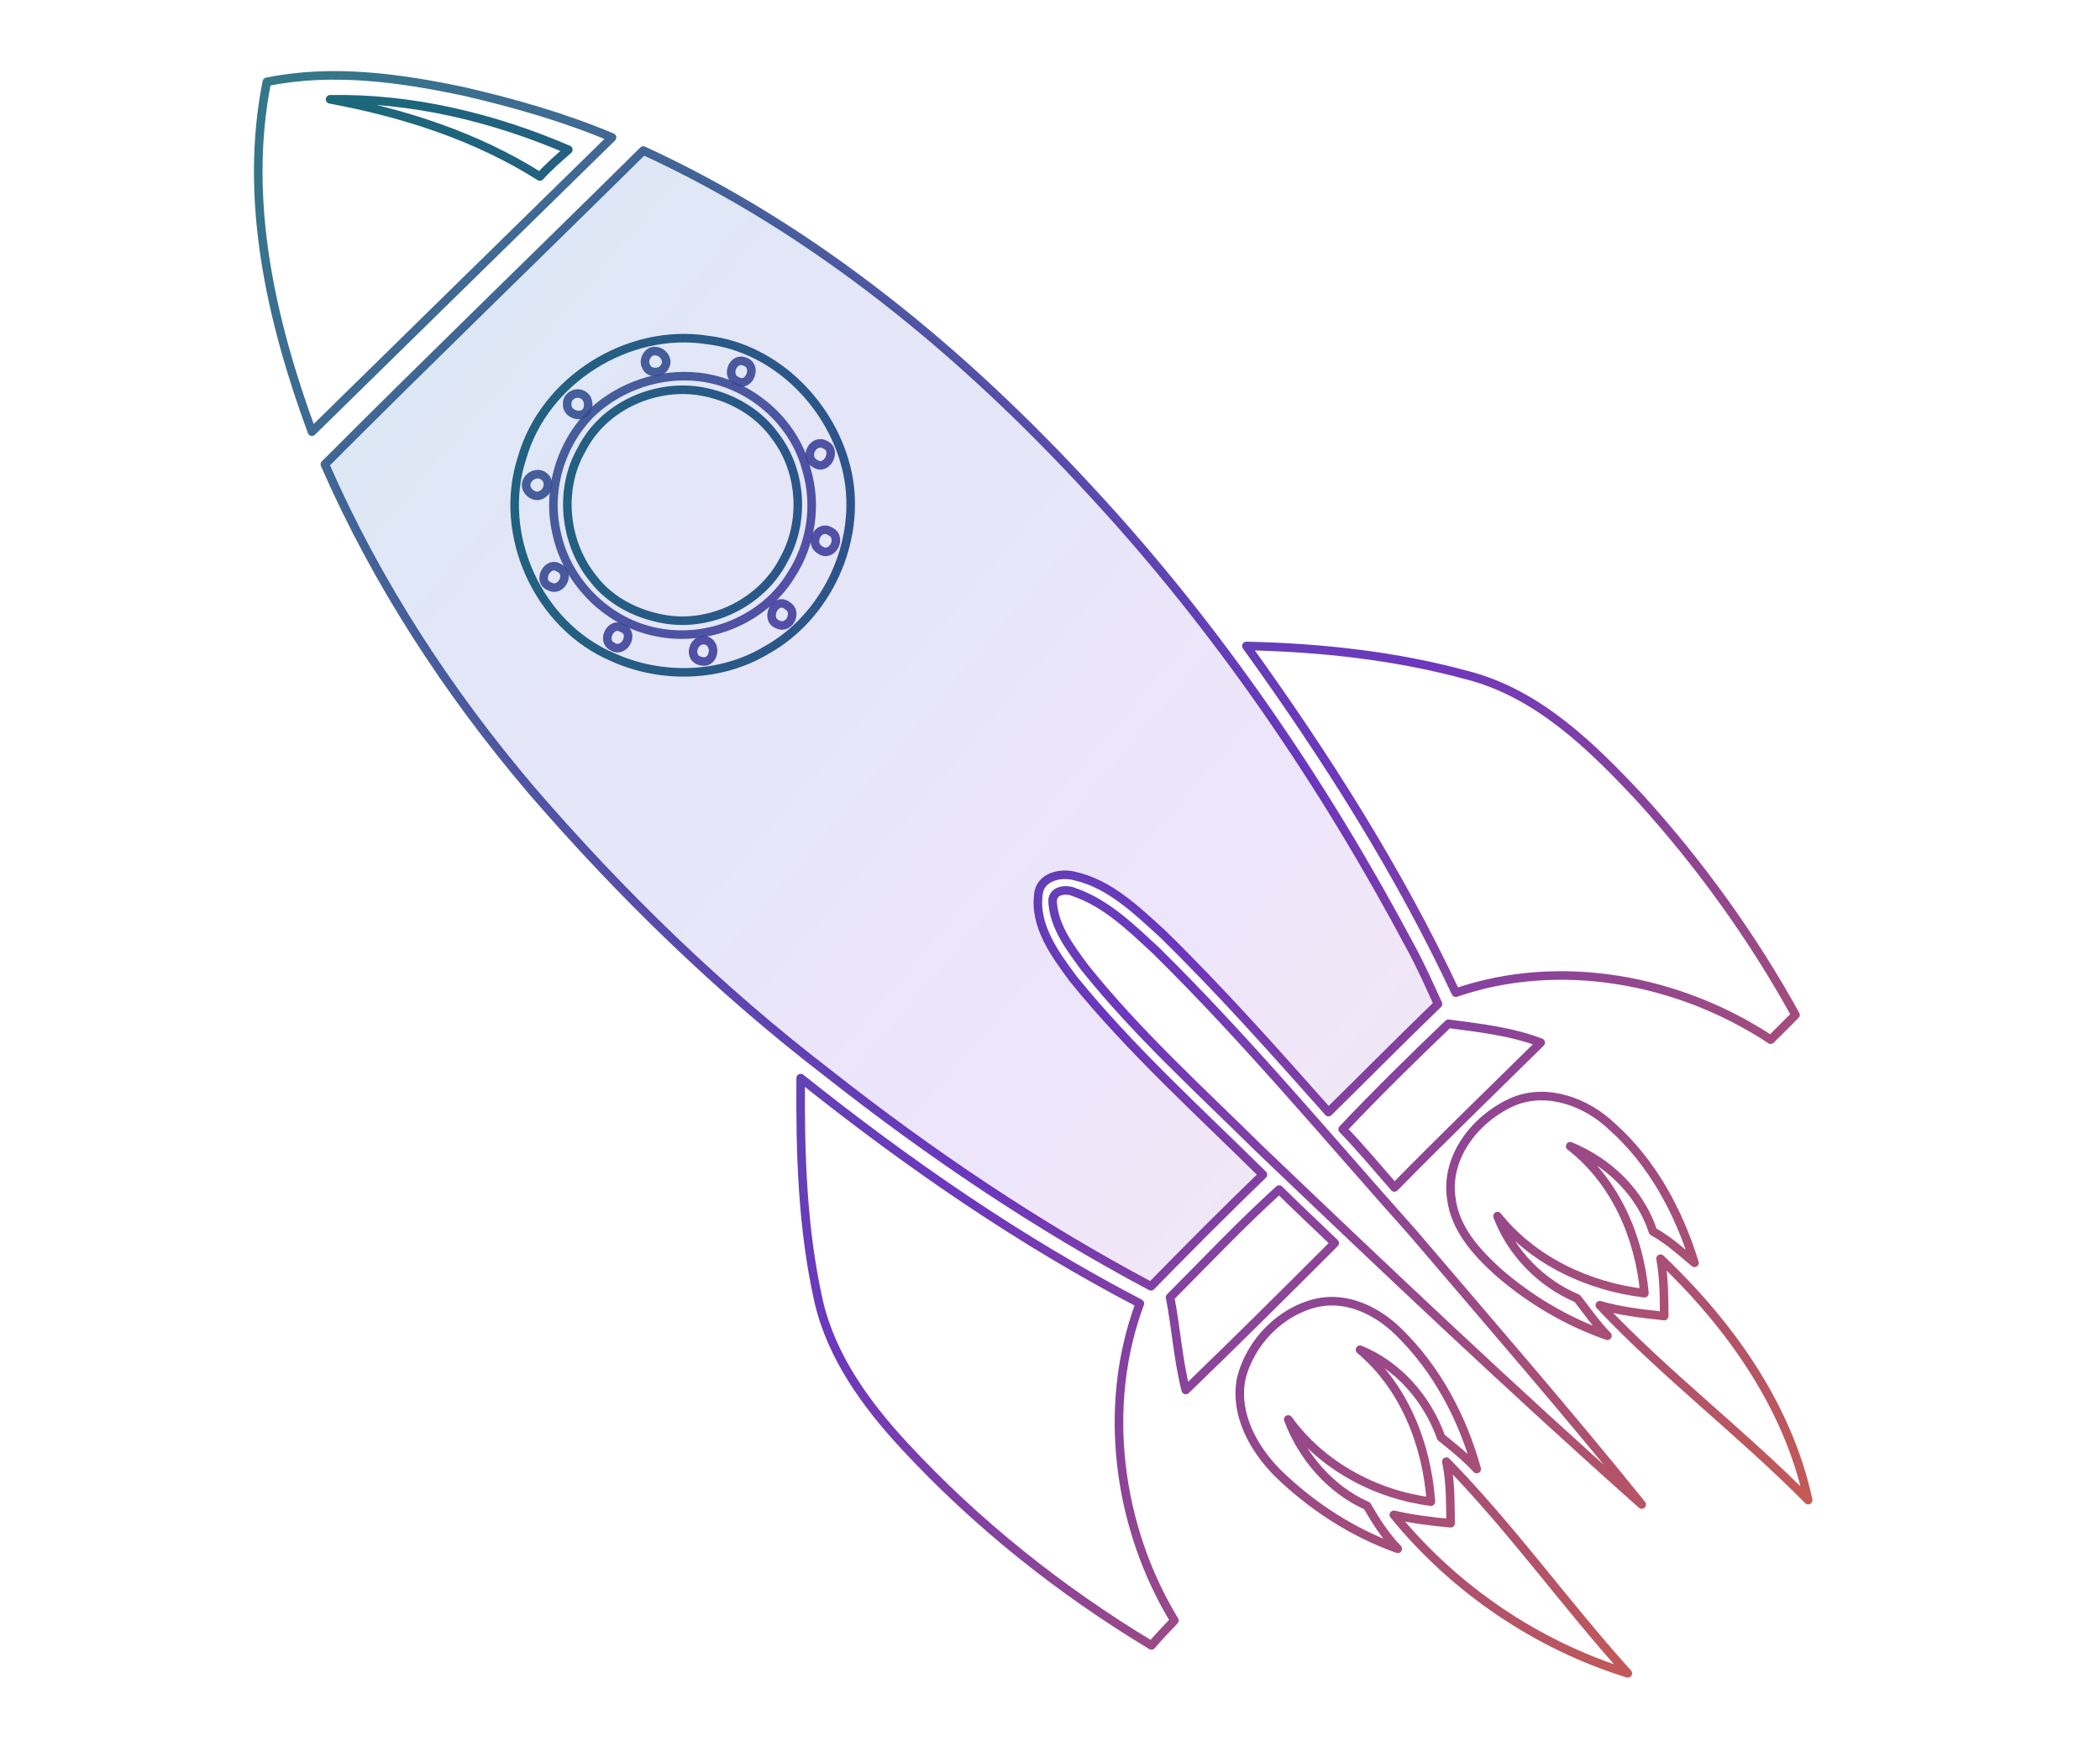
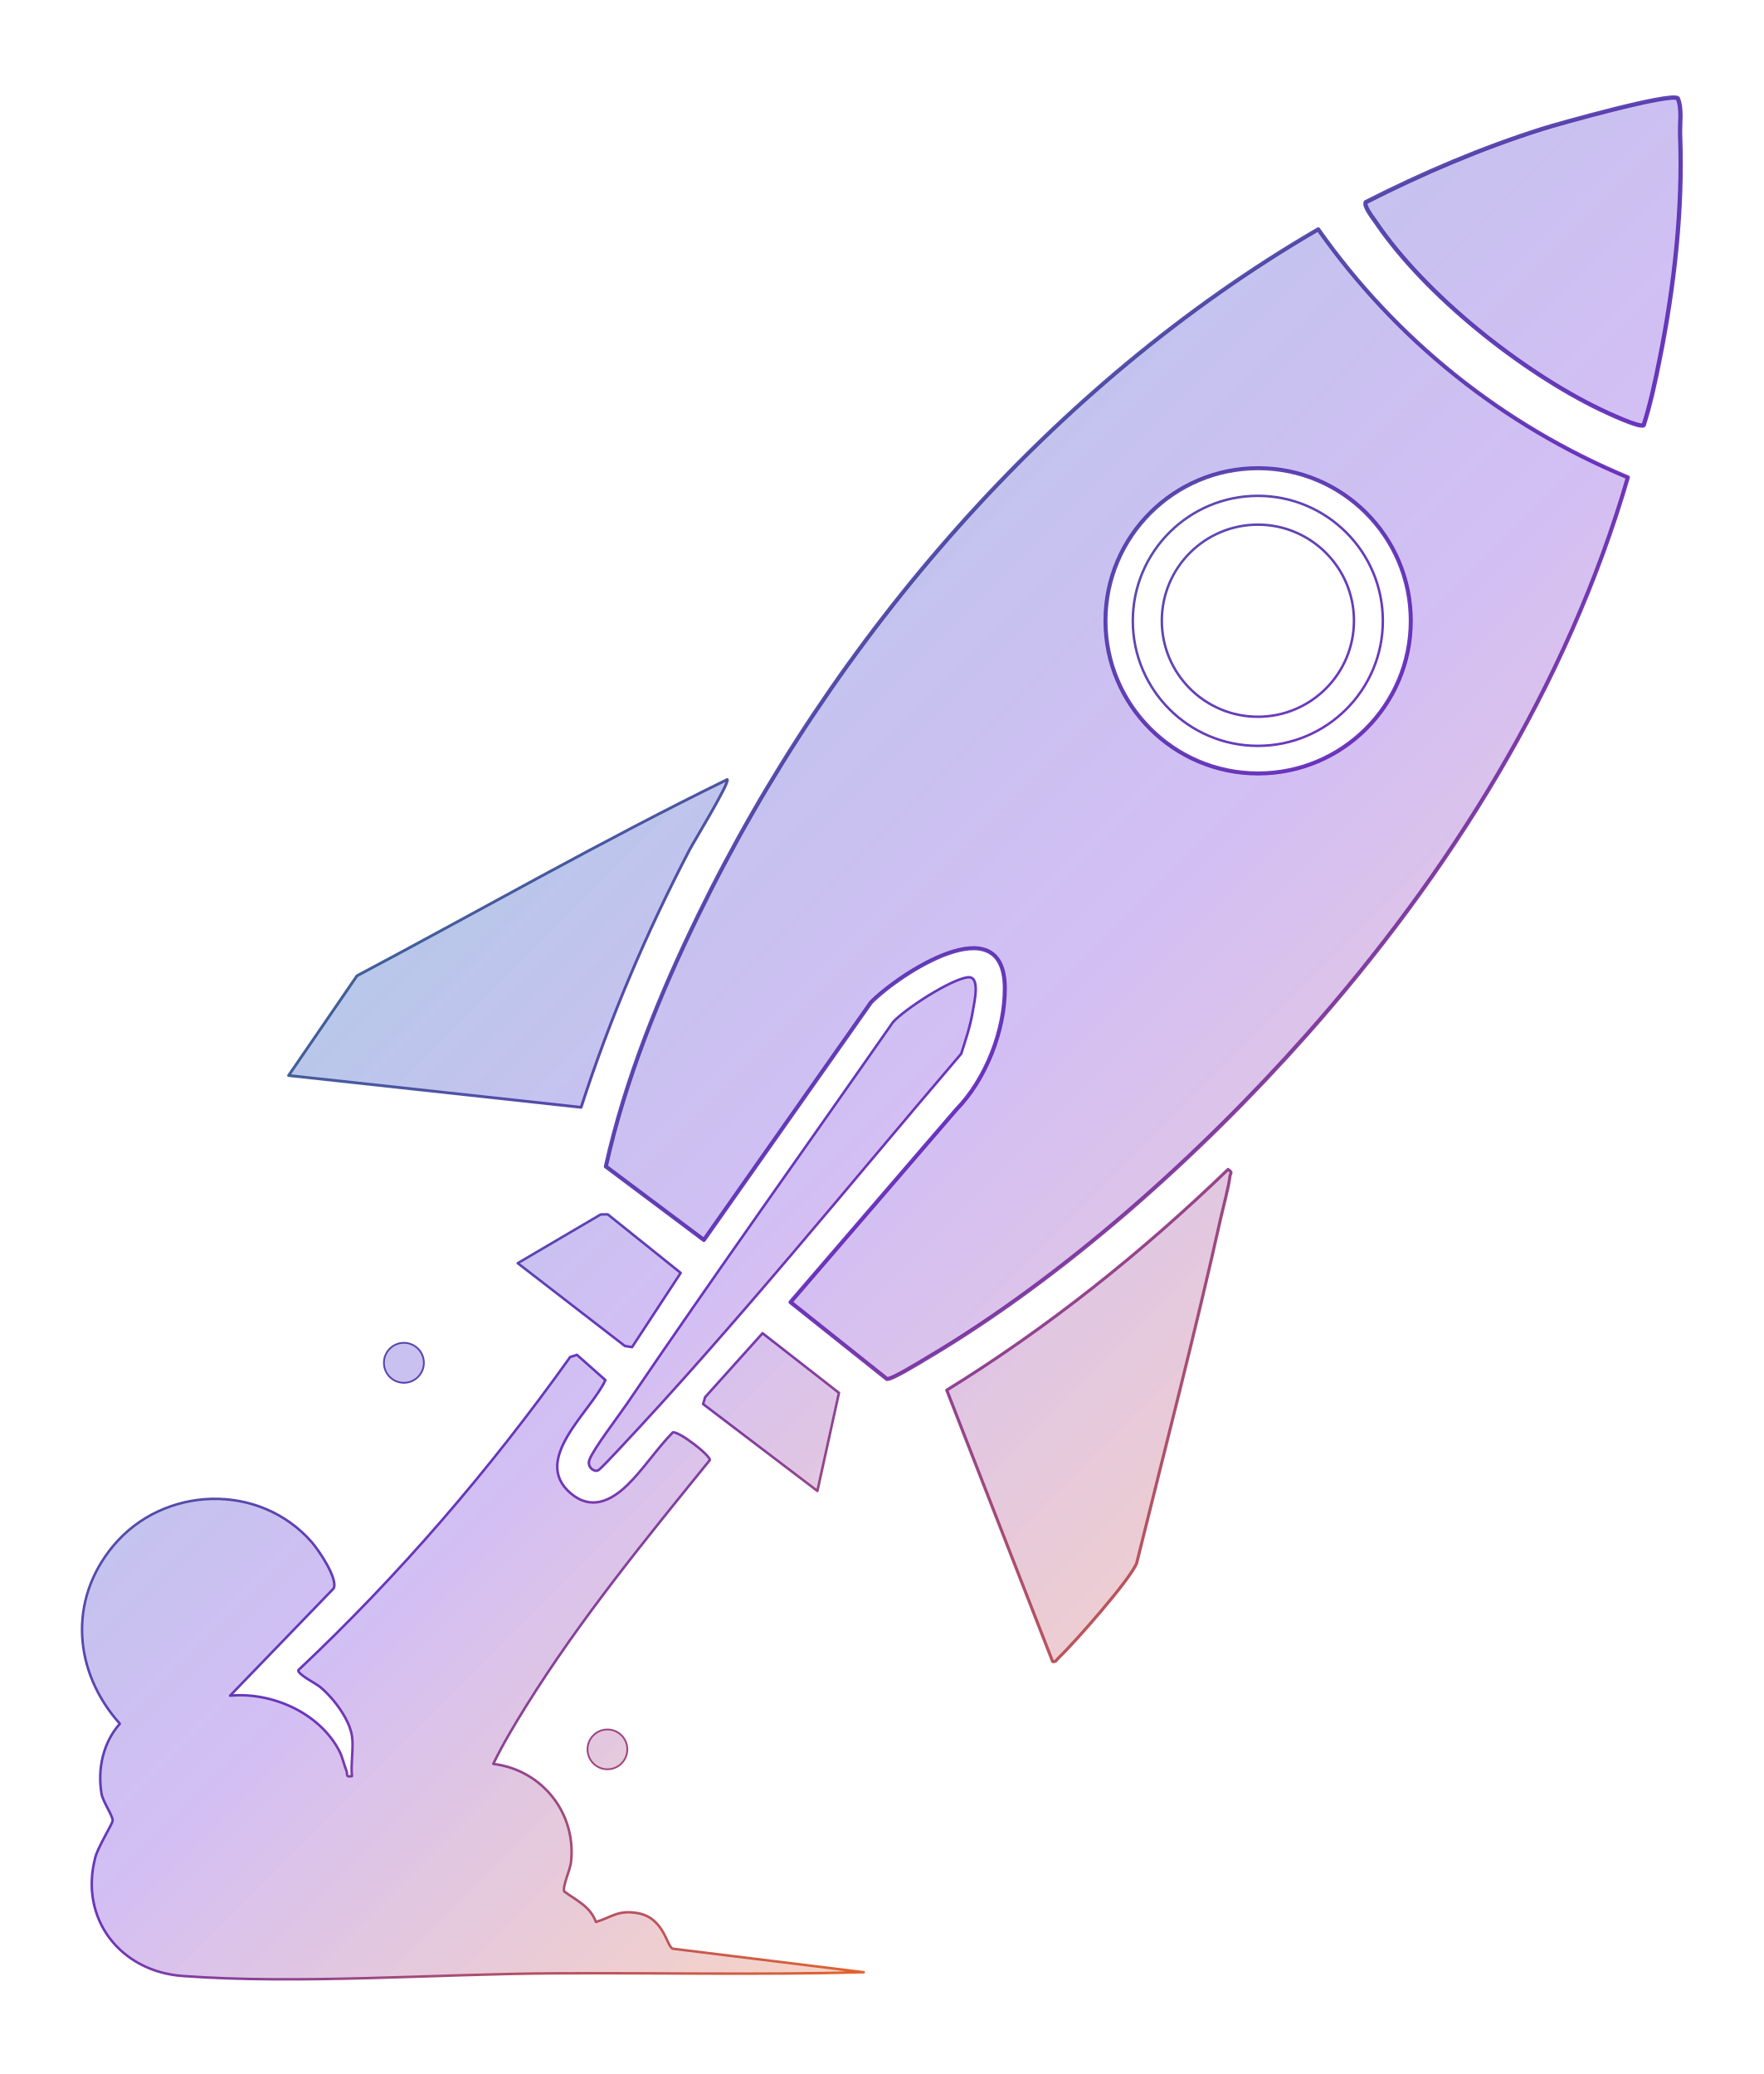
- <svg xmlns="http://www.w3.org/2000/svg" viewBox="200 290 980 820" xml:space="preserve" id="svg2" version="1.1">
+ <svg xmlns="http://www.w3.org/2000/svg" viewBox="360 85 3290 3870" xml:space="preserve" id="svg2" version="1.1">
  <defs id="defs6">
-     <linearGradient id="provinceFill" gradientUnits="userSpaceOnUse" x1="8700" y1="8100" x2="1400" y2="1900">
+     <linearGradient id="provinceFill" gradientUnits="userSpaceOnUse" x1="2000" y1="16000" x2="16000" y2="2000">
      <stop offset="0%" stop-color="#0f766e" stop-opacity="1" />
      <stop offset="55%" stop-color="#5b21b6" stop-opacity="1" />
      <stop offset="100%" stop-color="#ea580c" stop-opacity="1" />
    </linearGradient>
-     <linearGradient id="cornerFill" gradientUnits="userSpaceOnUse" x1="8700" y1="8100" x2="1400" y2="1900">
-       <stop offset="0%" stop-color="#0891b2" stop-opacity="0.18" />
-       <stop offset="55%" stop-color="#6d28d9" stop-opacity="0.12" />
-       <stop offset="100%" stop-color="#ea580c" stop-opacity="0.10" />
+     <linearGradient id="cornerFill" gradientUnits="userSpaceOnUse" x1="2000" y1="16000" x2="16000" y2="2000">
+       <stop offset="0%" stop-color="#0891b2" stop-opacity="0.40" />
+       <stop offset="55%" stop-color="#6d28d9" stop-opacity="0.30" />
+       <stop offset="100%" stop-color="#ea580c" stop-opacity="0.25" />
    </linearGradient>
-     <linearGradient id="arcHighlight" gradientUnits="userSpaceOnUse" x1="8700" y1="5000" x2="1400" y2="5000">
+     <linearGradient id="arcHighlight" gradientUnits="userSpaceOnUse" x1="2000" y1="9000" x2="16000" y2="9000">
      <stop offset="0%" stop-color="#0f766e" />
      <stop offset="100%" stop-color="#5b21b6" />
    </linearGradient>
  </defs>
-   <g transform="matrix(-1.333333,0,0,-1.333333,1365.333,1365.333)" id="g10">
+   <g transform="matrix(1.333333,0,0,-1.333333,0,4000)" id="g10">
    <g transform="scale(0.1)" id="g12">
-       <path id="path16" style="fill:none;stroke:url(#provinceFill);stroke-width:30;stroke-opacity:0.9;stroke-linejoin:round;stroke-linecap:round" d="m 7116.4,7744.9 c 225.5,47.8 461.1,80.2 689.7,33.6 82.1,-412.4 -15.1,-836.9 -157.9,-1224.7 -350,343.4 -700,686.9 -1050.3,1030 167.1,70.3 342,120.3 518.5,161.1" />
-       <path id="path18" style="fill:none;stroke:url(#arcHighlight);stroke-width:30;stroke-opacity:1;stroke-linejoin:round;stroke-linecap:round" d="m 6750.8,7540.9 c 262.3,112.6 547.4,181.8 834,176.4 -257.2,-47.6 -512.4,-129.5 -734.4,-270.2 -30.7,33.8 -65.2,63.9 -99.6,93.8" />
-       <path id="path20" style="fill:url(#cornerFill);stroke:url(#provinceFill);stroke-width:30;stroke-opacity:0.9;stroke-linejoin:round;stroke-linecap:round" d="m 4918.4,6341.7 c 447.1,486.4 966.1,918.9 1570,1196.3 370.9,-366.8 746.1,-729.2 1114.5,-1098.5 -180.9,-414.1 -430.1,-796 -722.3,-1139.9 -313.1,-363.1 -658.5,-699.5 -1039,-991.7 -354.8,-279.6 -731,-533.6 -1130.1,-745.7 -129,131.9 -259.1,262.8 -391.8,390.9 225.8,223.1 462.5,437.1 663,684.1 63.8,86.1 138.1,185.5 122.7,298.9 -6.8,59.2 -76.7,75.4 -125.7,62.6 -123.3,-27.4 -216.8,-119.1 -307.2,-201.2 -203.9,-199 -393.1,-412.6 -582.2,-625.5 -127.9,126 -254.1,253.7 -383.2,378.4 30.1,66.3 59.8,132.9 94.5,196.9 305.1,574.2 674.3,1116.9 1116.8,1594.4" />
-       <path id="path22" style="fill:none;stroke:url(#arcHighlight);stroke-width:30;stroke-opacity:1;stroke-linejoin:round;stroke-linecap:round" d="m 6263.9,6874.9 c 278.5,43.4 570.9,-140.4 648.7,-411.9 88.7,-269 -56.1,-587.2 -316.4,-698.1 -169.8,-77 -376.6,-72.4 -537.8,23.7 -213.6,118.5 -334.5,381.4 -284.6,620.7 50.1,233.5 248.6,437.1 490.1,465.6" />
-       <path id="path24" style="fill:none;stroke:url(#provinceFill);stroke-width:30;stroke-opacity:0.9;stroke-linejoin:round;stroke-linecap:round" d="m 6443.6,6835.7 c 27.6,5.5 48.2,-31 34.7,-53.8 -10.5,-26.8 -55.1,-24.8 -65.6,0.8 -14.3,22 7.4,51.1 30.9,53" />
-       <path id="path26" style="fill:none;stroke:url(#provinceFill);stroke-width:30;stroke-opacity:0.9;stroke-linejoin:round;stroke-linecap:round" d="m 6131.1,6798.1 c 42.8,21.2 72,-51 28.2,-67.3 -41.6,-23.2 -71,52.2 -28.2,67.3" />
-       <path id="path28" style="fill:none;stroke:url(#provinceFill);stroke-width:30;stroke-opacity:0.9;stroke-linejoin:round;stroke-linecap:round" d="m 6293.7,6745.4 c 133.4,15.1 271.7,-30.5 370.6,-121.1 114.5,-109.1 165,-280.7 125.4,-434.2 -38.2,-167.2 -180.2,-306.3 -349.2,-338.1 -177.3,-36.1 -374.4,43.7 -469.1,199.6 -70.8,108.1 -91.3,245.9 -54.1,369.7 44.4,171.5 201,304.4 376.4,324.1" />
-       <path id="path30" style="fill:none;stroke:url(#arcHighlight);stroke-width:30;stroke-opacity:1;stroke-linejoin:round;stroke-linecap:round" d="m 6293,6696.3 c 160.7,24.2 335.7,-56.2 410.3,-203 82.5,-141 62,-330.3 -40.9,-455.5 -58.4,-76.1 -149.2,-122.1 -242.3,-139.3 -166.3,-31.5 -347,56.9 -423.7,207.9 -73.8,132.5 -63.2,307.4 28.1,428.9 61.6,88.6 162.9,144.5 268.5,161" />
-       <path id="path32" style="fill:none;stroke:url(#provinceFill);stroke-width:30;stroke-opacity:0.9;stroke-linejoin:round;stroke-linecap:round" d="m 6704.6,6684.8 c 22.9,9.8 52.8,-8.7 50.1,-34.7 3.1,-34.6 -50.1,-51.9 -68.7,-23.3 -10.1,20.6 -4.8,49.4 18.6,58" />
-       <path id="path34" style="fill:none;stroke:url(#provinceFill);stroke-width:30;stroke-opacity:0.9;stroke-linejoin:round;stroke-linecap:round" d="m 5851.6,6508 c 41.6,23.9 77.6,-44.3 35.3,-65.8 -40.7,-28.2 -78.5,47.3 -35.3,65.8" />
-       <path id="path36" style="fill:none;stroke:url(#provinceFill);stroke-width:30;stroke-opacity:0.9;stroke-linejoin:round;stroke-linecap:round" d="m 6834.2,6395.7 c 20,19.6 54.9,6.4 62.7,-18.8 10,-28.9 -27.3,-59.6 -53.3,-43 -22.4,11.1 -30,45.3 -9.4,61.8" />
-       <path id="path38" style="fill:none;stroke:url(#provinceFill);stroke-width:30;stroke-opacity:0.9;stroke-linejoin:round;stroke-linecap:round" d="m 5834,6204.8 c 41.6,25.8 76.2,-42 35.8,-64.8 -40.9,-29.3 -80.5,43.5 -35.8,64.8" />
-       <path id="path40" style="fill:none;stroke:url(#provinceFill);stroke-width:30;stroke-opacity:0.9;stroke-linejoin:round;stroke-linecap:round" d="m 6783,6077 c 40.3,27.6 78.8,-46.9 34.5,-64.1 -40.5,-23.5 -77.1,44.4 -34.5,64.1" />
-       <path id="path42" style="fill:none;stroke:url(#provinceFill);stroke-width:30;stroke-opacity:0.9;stroke-linejoin:round;stroke-linecap:round" d="m 5984.1,5944.7 c 42,33.3 80.4,-46.6 34.9,-65 -40.4,-21.1 -73.1,42.7 -34.9,65" />
-       <path id="path44" style="fill:none;stroke:url(#provinceFill);stroke-width:30;stroke-opacity:0.9;stroke-linejoin:round;stroke-linecap:round" d="m 6563,5866.7 c 38.2,23.8 74.1,-45.3 33.8,-64.4 -41.3,-28.4 -81.2,48.3 -33.8,64.4" />
-       <path id="path46" style="fill:none;stroke:url(#provinceFill);stroke-width:30;stroke-opacity:0.9;stroke-linejoin:round;stroke-linecap:round" d="m 6261.7,5820.2 c 46.6,22.2 76.6,-56.2 27.3,-68.8 -43.1,-14.9 -60.9,48.3 -27.3,68.8" />
-       <path id="path48" style="fill:none;stroke:url(#provinceFill);stroke-width:30;stroke-opacity:0.9;stroke-linejoin:round;stroke-linecap:round" d="m 3600.1,5700.2 c 252.9,69.3 515.9,98 777.6,103.6 -276.4,-383.6 -531.7,-785.2 -732.9,-1213.7 -365.8,125.8 -783.6,46.4 -1102.2,-164.5 -28.8,29 -58.2,57.5 -86.8,86.7 150.5,272.8 334.1,527.4 543.4,758.2 168.3,180.1 355.2,364.9 600.9,429.7" />
-       <path id="path50" style="fill:none;stroke:url(#provinceFill);stroke-width:30;stroke-opacity:0.9;stroke-linejoin:round;stroke-linecap:round" d="m 4979.3,4941.7 c 28.7,13.1 78.3,7.7 76.6,-33 C 5051,4820 4993.4,4745.9 4942.7,4677 4759.8,4448.4 4542.2,4251.1 4334.4,4045.7 3893.2,3624.1 3450.2,3203.9 2994,2798.4 c 259.4,321.9 530.8,634 799,948.7 297,332.5 582.5,676.3 900.3,989.7 85.9,79.2 173.3,165.9 286,204.9" />
-       <path id="path52" style="fill:none;stroke:url(#provinceFill);stroke-width:30;stroke-opacity:0.9;stroke-linejoin:round;stroke-linecap:round" d="m 3347.6,4415.2 c 103.1,39.3 214.2,51.6 323,66 126,-120.2 250.2,-242.7 370,-369.1 -63.2,-65.4 -121.4,-135.4 -181.1,-203.9 -168.3,171.3 -340.8,338.4 -511.9,507" />
-       <path id="path54" style="fill:none;stroke:url(#provinceFill);stroke-width:30;stroke-opacity:0.9;stroke-linejoin:round;stroke-linecap:round" d="m 4750.5,3502.1 c 422.3,220.1 815.3,492.3 1187.1,788.9 2.1,-262.4 -5.5,-527.5 -63.6,-784.4 -45.8,-193.6 -165.7,-358.2 -298.5,-501.9 -252.9,-273.4 -546.9,-507.5 -865.7,-699.6 -25.4,30.3 -53.1,58.6 -80.2,87.2 198.3,327.1 255.3,748.8 120.9,1109.8" />
-       <path id="path56" style="fill:none;stroke:url(#provinceFill);stroke-width:30;stroke-opacity:0.9;stroke-linejoin:round;stroke-linecap:round" d="m 3098.3,4121.8 c 88.1,84.2 223.2,135.4 341.7,88.5 131,-55.3 242.6,-192 220.4,-340.6 -12.9,-105.7 -87.6,-188.2 -163.3,-256.8 -112.1,-97.8 -242.5,-175 -383.2,-223.8 39.4,40.1 71.4,87.4 105.8,130.7 126.7,53.4 230.1,159.6 279.1,288.1 -124.7,-156.2 -318.1,-246.5 -514.3,-269.8 17.5,195.5 101.4,392.1 259.7,514.4 -132.5,-54.5 -244.5,-160.3 -289.6,-298.3 -53.5,-29.4 -98.8,-70.8 -145.3,-109.8 55.2,179.2 147.5,351.5 289,477.4" />
-       <path id="path58" style="fill:none;stroke:url(#provinceFill);stroke-width:30;stroke-opacity:0.9;stroke-linejoin:round;stroke-linecap:round" d="m 4262.9,3900.8 c 132.6,-120 255.6,-250.5 381.8,-377.2 -21.1,-107.5 -27.6,-217.8 -54.9,-324.4 -175.6,169.4 -348.7,341.7 -521.3,514.3 64.6,62.6 130.7,123.7 194.4,187.3" />
-       <path id="path60" style="fill:none;stroke:url(#provinceFill);stroke-width:30;stroke-opacity:0.9;stroke-linejoin:round;stroke-linecap:round" d="m 2411.4,2813.8 c 71.3,330.7 275.4,615.2 516.8,845.1 -12.6,-66.2 -12.3,-133.7 -13,-200.9 75.8,8.5 152,16.6 225.5,38 -228.6,-242.6 -495.6,-445.3 -729.3,-682.2" />
-       <path id="path62" style="fill:none;stroke:url(#provinceFill);stroke-width:30;stroke-opacity:0.9;stroke-linejoin:round;stroke-linecap:round" d="m 3846.1,3403.9 c 73,71.6 176,122.4 280.2,101.6 130.7,-28 238.9,-139.2 269.9,-268.4 23.2,-122.5 -43,-242 -126.5,-326.9 -119.8,-117.1 -263.7,-210.8 -422,-266.9 43.5,44.4 76.8,97.3 107.6,150.4 128.7,57.3 226.3,171.7 275.8,302.3 -116.1,-160.9 -303.9,-262.4 -499.2,-287.6 13.9,198.8 92.6,401.3 248,531.8 -134,-54.9 -235.4,-171.7 -283.7,-306.8 -43.1,-35.1 -87.1,-69.5 -124.7,-110.9 49.7,179.6 140.2,350.9 274.6,481.4" />
-       <path id="path64" style="fill:none;stroke:url(#provinceFill);stroke-width:30;stroke-opacity:0.9;stroke-linejoin:round;stroke-linecap:round" d="m 3042.6,2207.4 c 218.3,241.5 407.3,508.5 635.3,741.2 -15.4,-70.9 -13.8,-143.6 -15.1,-215.8 66.7,6.1 133.3,14.3 198.7,29.4 -211.8,-259.8 -498.6,-455.2 -818.9,-554.8" />
+       <g transform="scale(1.84049)" id="g14">
+         <path id="path16" style="fill:none;fill-opacity:0;fill-rule:nonzero;stroke:none" d="M 16300,0 H 0 V 16300 H 16300 V 0" />
+       </g>
+       <g transform="scale(1.60451)" id="g18">
+         <path id="path20" style="fill:url(#cornerFill);fill-opacity:1;fill-rule:nonzero;stroke:url(#provinceFill);stroke-width:35;stroke-opacity:0.9;stroke-linejoin:round;stroke-linecap:round" d="m 13985.8,12885.2 c 0,735.2 -596.1,1331.1 -1331.2,1331.1 -735.2,0 -1331.2,-595.9 -1331.2,-1331.1 0,-735.2 596,-1331.2 1331.2,-1331.2 735.1,0 1331.2,596 1331.2,1331.2 z M 6966.05,8125.78 c 167.34,755.24 468.61,1498.65 806.72,2192.62 1177.43,2416.6 3073.23,4626.3 5406.03,5981.6 678.5,-964.1 1610.1,-1710.2 2700.3,-2163.7 -528,-1815.5 -1558.5,-3461.6 -2806.6,-4867.12 -926.4,-1043.31 -2115.6,-2111.98 -3319.69,-2822.23 -58.7,-34.59 -292.17,-179.37 -335.18,-174.76 L 8576.51,6942.3 10022,8621.82 c 258,263.44 426.5,694.6 423.4,1064.31 -6,722.87 -924.06,118.54 -1167.25,-129.26 L 7821.26,7484.71 6966.05,8125.78" />
+       </g>
+       <path id="path22" style="fill:url(#cornerFill);fill-opacity:1;fill-rule:nonzero;stroke:url(#provinceFill);stroke-width:35;stroke-opacity:0.9;stroke-linejoin:round;stroke-linecap:round" d="m 7624.58,5069.3 c -36.84,236.5 -261.17,531.7 -442.91,682.4 -63.78,52.9 -321.72,180.3 -307.24,237.9 1409.54,1326.3 2678.95,2804.9 3802.87,4381.4 l 95.4,31.2 398.8,-353.7 c -203.2,-443.6 -1039.1,-1106.8 -489.7,-1580.9 283.3,-244.5 561.8,-115.3 797,113 217.1,210.8 418.2,515.7 635.4,736.3 86.9,18.7 528.4,-323.6 518.3,-388 -899.6,-1109.2 -1809.4,-2221.8 -2566.9,-3436.2 -164.52,-263.8 -327.34,-535.5 -463.13,-815.3 679.93,-82.8 1166.83,-689.2 1087.33,-1377.6 -12.4,-107.3 -119.2,-332.2 -95.2,-407.1 174.8,-130.4 360.5,-205.3 444.5,-427.3 229.1,70 306.3,171.1 584.1,123.4 371,-63.7 406.9,-471.9 490.8,-497.8 l 2671.8,-329.3 c -1448.3,-39.2 -2899.9,-7 -4349.4,-15.7 -1654.14,-9.8 -3549.06,-156.9 -5183.19,-36.9 -871.52,63.9 -1449.06,804 -1218.63,1664.8 37.86,141.4 236.96,463.2 241.22,507.1 6.47,66.8 -136.19,264.3 -155.36,378.1 -58.26,345.4 21.17,716.4 256.13,980.3 -646.38,723.2 -727.15,1725.5 -92.74,2488.7 704.37,847.3 2048.58,890.3 2778.53,52.6 97.95,-112.4 369.93,-511.5 306.93,-647.4 L 5919.77,5632.1 c 587.27,53.8 1250.77,-240.2 1528.27,-773.4 46.35,-89.1 63.05,-185.4 99.66,-277.1 20.82,-52.1 -20.02,-91.8 76.88,-74.9 -18.99,174.3 26.04,395.4 0,562.6" />
+       <g transform="scale(1.7219)" id="g24">
+         <path id="path26" style="fill:url(#cornerFill);fill-opacity:1;fill-rule:nonzero;stroke:url(#provinceFill);stroke-width:35;stroke-opacity:0.9;stroke-linejoin:round;stroke-linecap:round" d="m 12667.1,15409.4 c 460.2,234.2 940.8,439.4 1434.5,595.4 138.3,43.7 1037.1,295.2 1100.7,248.8 36.2,-88.3 15.1,-200.9 18.8,-298.5 23.1,-602.8 -46.8,-1222.1 -164.9,-1815.8 -36.2,-182.3 -75.1,-365.4 -131.1,-542.7 -32,-23.9 -298.8,101.8 -351.2,127 -641,308 -1425.5,931.5 -1824.8,1522 -21.4,31.7 -103,134.2 -82,163.8" />
+       </g>
+       <g transform="scale(1.1321)" id="g28">
+         <path id="path30" style="fill:url(#cornerFill);fill-opacity:1;fill-rule:nonzero;stroke:url(#provinceFill);stroke-width:35;stroke-opacity:0.9;stroke-linejoin:round;stroke-linecap:round" d="m 11373.3,16300 c 34.8,-35.2 -417.2,-776.4 -467.4,-872.7 -531.8,-1020.9 -983.53,-2083 -1338.27,-3179.6 l -3616.01,393.5 845.19,1232.6 c 1525.3,808.4 3025.22,1668.2 4576.49,2426.2" />
+       </g>
+       <g transform="scale(1.22413)" id="g32">
+         <path id="path34" style="fill:url(#cornerFill);fill-opacity:1;fill-rule:nonzero;stroke:url(#provinceFill);stroke-width:35;stroke-opacity:0.9;stroke-linejoin:round;stroke-linecap:round" d="m 16242.9,10617.2 c 57.1,-38.3 26.8,-41.9 22.4,-76.7 -17.8,-139.4 -73.4,-335.1 -105.7,-480.2 -294,-1319.88 -636.5,-2629.79 -960.4,-3942.32 -69.6,-185.84 -718.5,-919.1 -892.8,-1084.93 -20.8,-19.85 -32.8,-51.06 -68.8,-42.15 L 13027.5,8094 c 1162.6,718.31 2233.2,1575.41 3215.4,2523.2" />
+       </g>
+       <g transform="scale(1.00752)" id="g36">
+         <path id="path38" style="fill:url(#cornerFill);fill-opacity:1;fill-rule:nonzero;stroke:url(#provinceFill);stroke-width:35;stroke-opacity:0.9;stroke-linejoin:round;stroke-linecap:round" d="m 16122,15568.6 c 178,19.2 89.4,-341.6 67.5,-476.6 -31.1,-192.8 -100.4,-398.3 -159.7,-584.9 -1576,-1843.7 -3123.2,-3762.7 -4789.5,-5533.2 -41.2,-43.77 -226,-242.17 -253.6,-254.48 -59.6,-26.6 -159.9,50.32 -119.1,152.06 65.2,162.57 396.4,592.54 517.1,770.4 1209.5,1783.22 2465.5,3537.42 3697.7,5305.12 167.7,183.5 805.4,596.5 1039.6,621.6" />
+       </g>
+       <path id="path40" style="fill:url(#cornerFill);fill-opacity:1;fill-rule:nonzero;stroke:url(#provinceFill);stroke-width:35;stroke-opacity:0.9;stroke-linejoin:round;stroke-linecap:round" d="M 14137.4,8496.5 12538,9713 l 29,97.8 803,893.9 1069.4,-835 -302,-1373.2" />
+       <path id="path42" style="fill:url(#cornerFill);fill-opacity:1;fill-rule:nonzero;stroke:url(#provinceFill);stroke-width:35;stroke-opacity:0.9;stroke-linejoin:round;stroke-linecap:round" d="m 11544.3,10509.7 -100.5,15.5 -1499.81,1159.4 1161.01,682.1 99.2,1.4 1020.8,-819.7 -680.7,-1038.7" />
+       <path id="path44" style="fill:url(#cornerFill);fill-opacity:1;fill-rule:nonzero;stroke:url(#provinceFill);stroke-width:25;stroke-opacity:0.9;stroke-linejoin:round;stroke-linecap:round" d="m 8631.12,10290.5 c 0,-154.5 -125.22,-279.7 -279.69,-279.7 -154.48,0 -279.7,125.2 -279.7,279.7 0,154.5 125.22,279.7 279.7,279.7 154.47,0 279.69,-125.2 279.69,-279.7" />
+       <path id="path46" style="fill:url(#cornerFill);fill-opacity:1;fill-rule:nonzero;stroke:url(#provinceFill);stroke-width:25;stroke-opacity:0.9;stroke-linejoin:round;stroke-linecap:round" d="m 11477.8,4880.4 c 0,-153.8 -124.7,-278.5 -278.4,-278.5 -153.8,0 -278.5,124.7 -278.5,278.5 0,153.8 124.7,278.5 278.5,278.5 153.7,0 278.4,-124.7 278.4,-278.5" />
+       <g transform="scale(1.37566)" id="g48">
+         <path id="path50" style="fill:none;fill-rule:nonzero;stroke:url(#provinceFill);stroke-width:25;stroke-opacity:0.9;stroke-linejoin:round;stroke-linecap:round" d="m 15734.5,15029.9 c 0,539.6 -437.4,977.1 -977.1,977.1 -539.7,0 -977.2,-437.5 -977.2,-977.1 0,-539.7 437.5,-977.2 977.2,-977.2 539.7,0 977.1,437.5 977.1,977.2 z m 293.9,-1.5 c 0,-702.3 -569.4,-1271.7 -1271.6,-1271.7 -702.4,0 -1271.7,569.4 -1271.7,1271.7 0,702.3 569.3,1271.6 1271.7,1271.6 702.2,0 1271.6,-569.3 1271.6,-1271.6" />
+       </g>
    </g>
  </g>
</svg>
